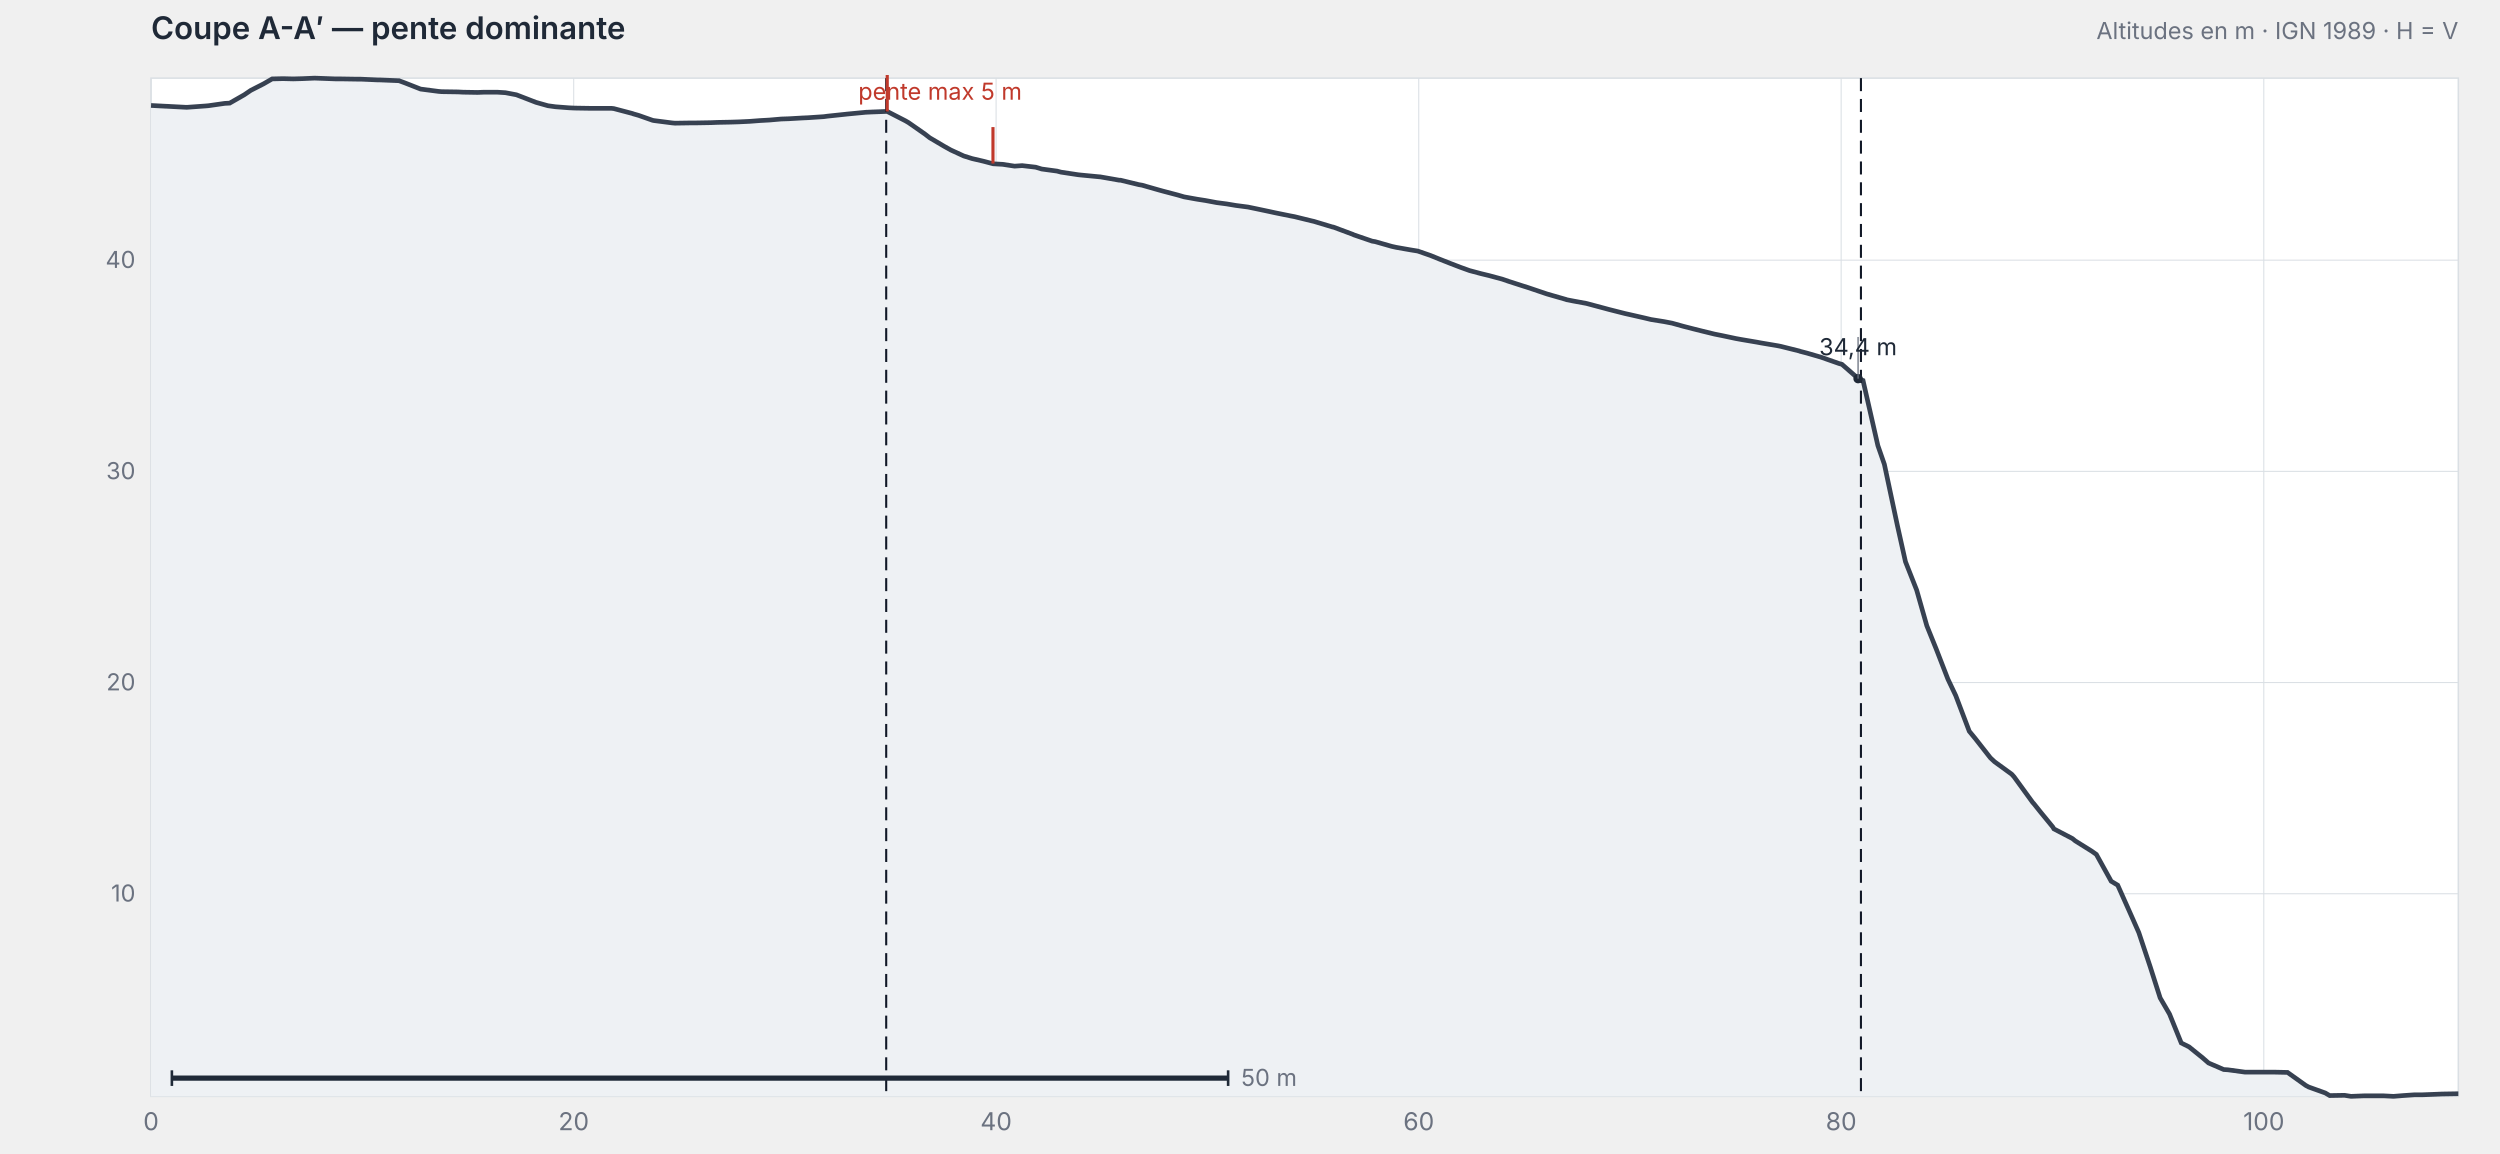
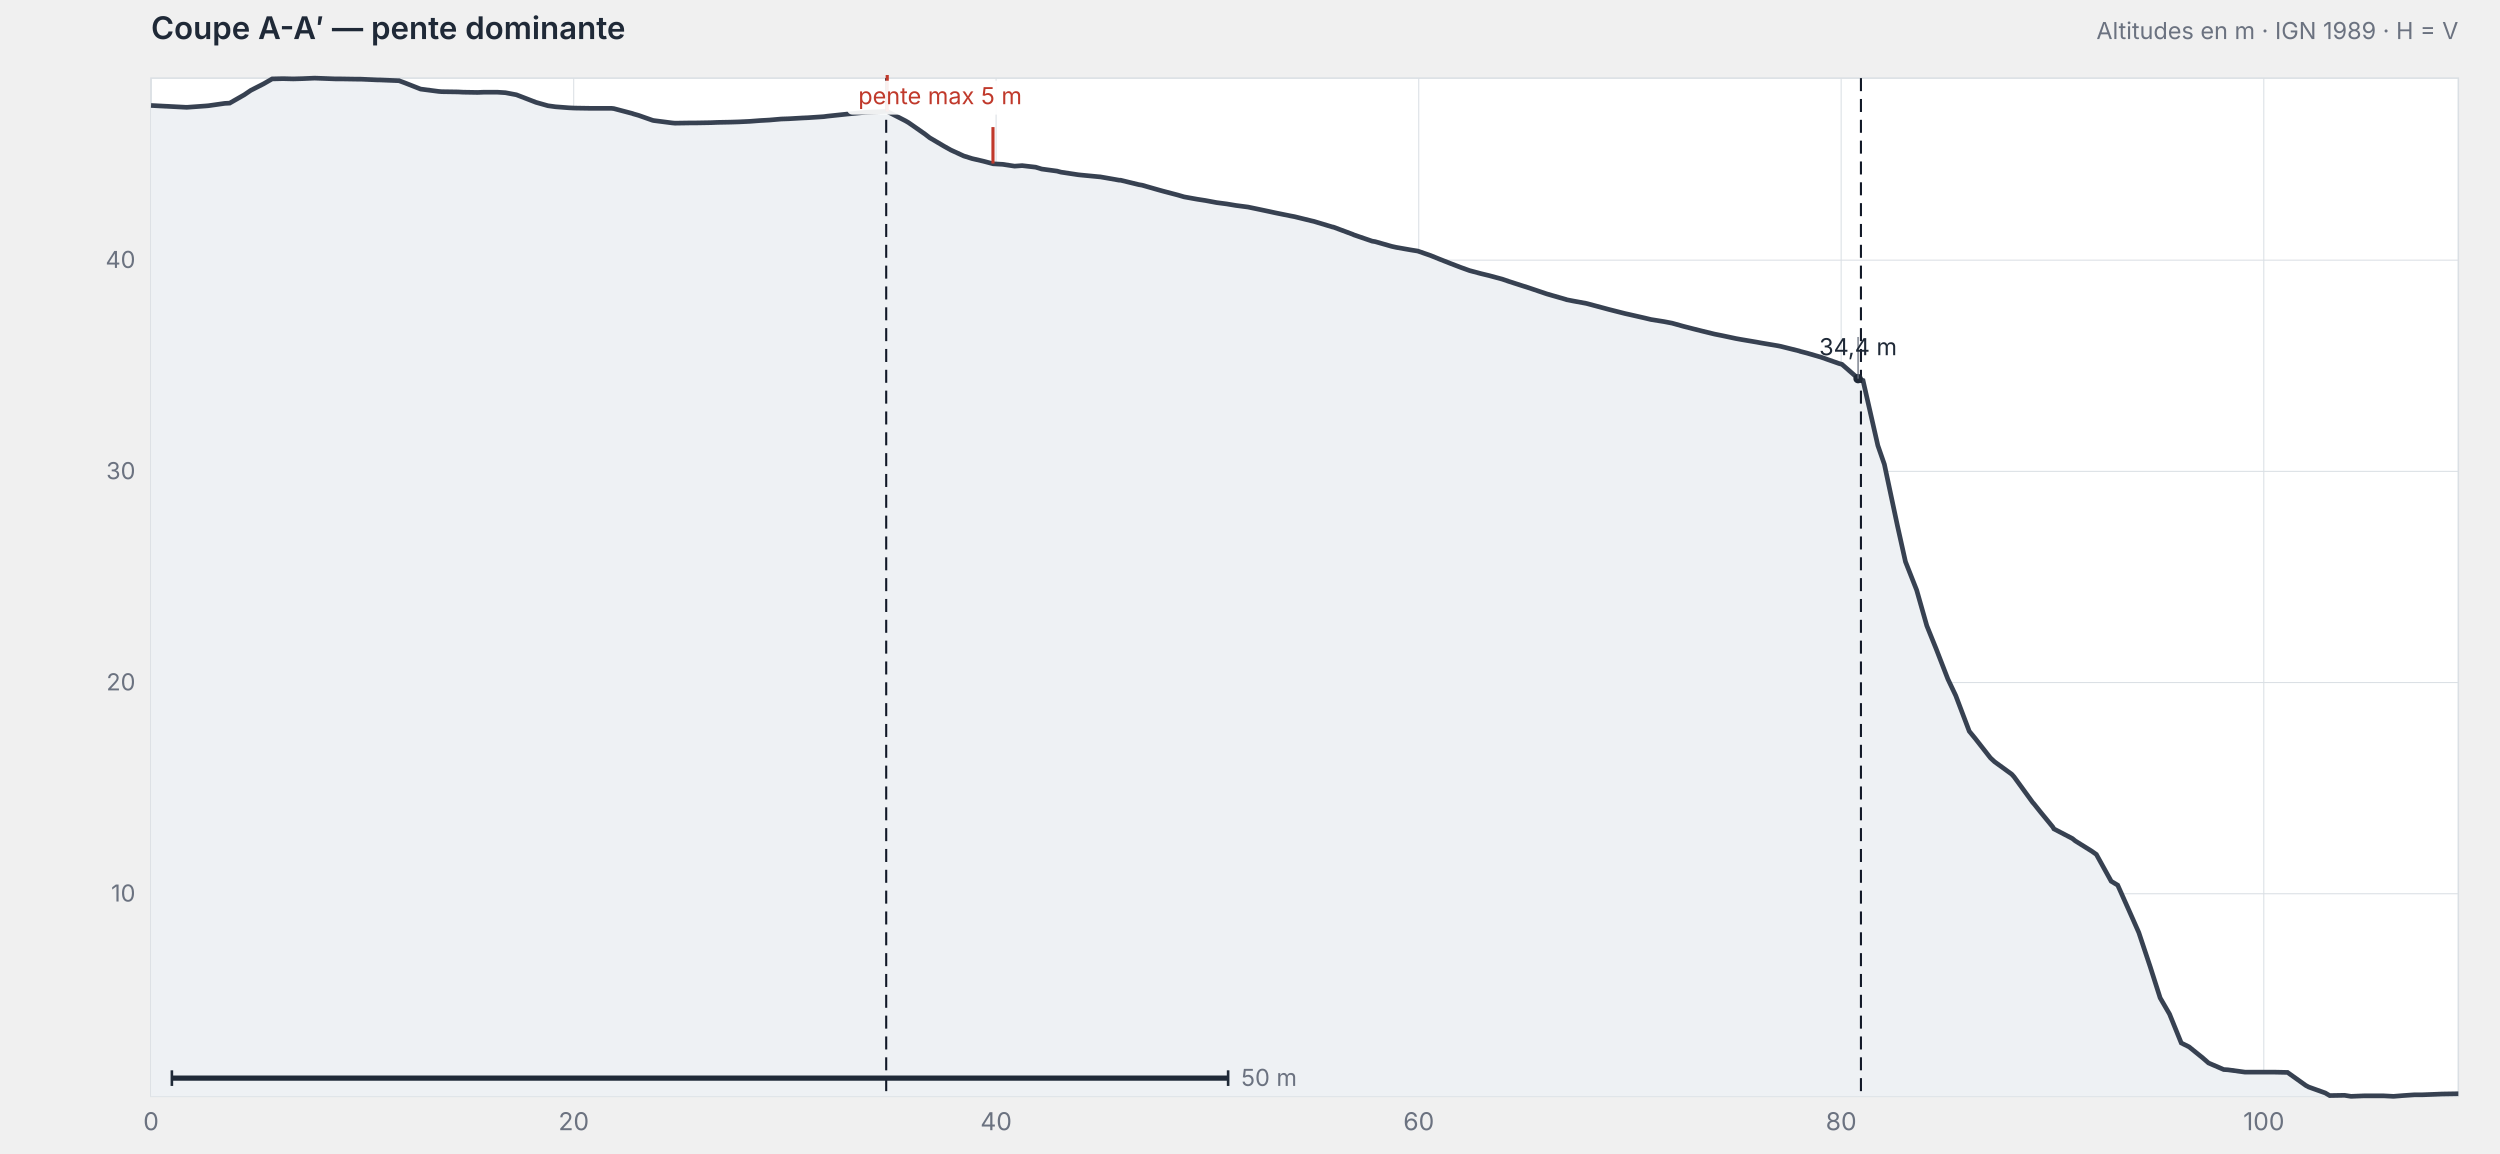
<svg xmlns="http://www.w3.org/2000/svg" viewBox="0 0 960 443" width="960" height="443" role="img" aria-label="Coupe A-A′ — pente dominante" font-family="Inter, Helvetica, Arial, sans-serif" data-plot-x0="58.0" data-plot-x1="944.0" style="background:#ffffff">
  <text x="58" y="15" font-size="12" font-weight="600" fill="#1f2937">Coupe A-A′ — pente dominante</text>
  <text x="944" y="15" text-anchor="end" font-size="9" fill="#6b7280">Altitudes en m · IGN 1989 · H = V</text>
  <rect x="58.0" y="30" width="886.0" height="391.0" fill="#ffffff" stroke="#dadfe4" stroke-width="0.6" />
  <line x1="58.0" y1="30" x2="58.0" y2="421.0" stroke="#dadfe4" stroke-width="0.4" />
  <text x="58.0" y="434.0" text-anchor="middle" font-size="9.5" fill="#6b7280">0</text>
  <line x1="220.3" y1="30" x2="220.3" y2="421.0" stroke="#dadfe4" stroke-width="0.4" />
  <text x="220.3" y="434.0" text-anchor="middle" font-size="9.5" fill="#6b7280">20</text>
  <line x1="382.5" y1="30" x2="382.5" y2="421.0" stroke="#dadfe4" stroke-width="0.4" />
  <text x="382.5" y="434.0" text-anchor="middle" font-size="9.5" fill="#6b7280">40</text>
  <line x1="544.8" y1="30" x2="544.8" y2="421.0" stroke="#dadfe4" stroke-width="0.4" />
  <text x="544.8" y="434.0" text-anchor="middle" font-size="9.5" fill="#6b7280">60</text>
  <line x1="707.0" y1="30" x2="707.0" y2="421.0" stroke="#dadfe4" stroke-width="0.4" />
  <text x="707.0" y="434.0" text-anchor="middle" font-size="9.5" fill="#6b7280">80</text>
  <line x1="869.3" y1="30" x2="869.3" y2="421.0" stroke="#dadfe4" stroke-width="0.4" />
  <text x="869.3" y="434.0" text-anchor="middle" font-size="9.5" fill="#6b7280">100</text>
  <line x1="58.0" y1="343.2" x2="944.0" y2="343.2" stroke="#dadfe4" stroke-width="0.4" />
  <text x="52.0" y="346.2" text-anchor="end" font-size="9" fill="#6b7280">10</text>
  <line x1="58.0" y1="262.1" x2="944.0" y2="262.1" stroke="#dadfe4" stroke-width="0.4" />
  <text x="52.0" y="265.1" text-anchor="end" font-size="9" fill="#6b7280">20</text>
  <line x1="58.0" y1="181.0" x2="944.0" y2="181.0" stroke="#dadfe4" stroke-width="0.4" />
  <text x="52.0" y="184.0" text-anchor="end" font-size="9" fill="#6b7280">30</text>
  <line x1="58.0" y1="99.9" x2="944.0" y2="99.9" stroke="#dadfe4" stroke-width="0.4" />
  <text x="52.0" y="102.9" text-anchor="end" font-size="9" fill="#6b7280">40</text>
  <polygon points="58.0,40.5 63.7,40.8 63.9,40.8 65.7,40.9 71.4,41.2 71.9,41.2 78.8,40.7 80.0,40.6 86.3,39.7 88.2,39.6 93.8,36.4 96.3,34.7 101.2,32.2 104.5,30.3 108.7,30.2 112.6,30.3 116.2,30.2 120.8,30.0 123.6,30.1 128.9,30.3 131.1,30.3 137.1,30.4 138.6,30.4 145.2,30.7 146.0,30.7 153.3,31.0 153.5,31.1 155.4,31.8 161.0,34.0 161.5,34.2 168.4,35.1 169.6,35.2 175.9,35.3 177.8,35.4 183.4,35.5 185.9,35.4 190.9,35.4 194.1,35.6 198.3,36.4 202.2,37.9 205.8,39.3 210.4,40.6 213.3,41.0 218.5,41.4 220.7,41.5 226.7,41.6 228.2,41.6 234.8,41.6 235.7,41.7 242.9,43.6 243.1,43.7 245.2,44.3 250.6,46.2 251.1,46.3 258.1,47.2 259.2,47.3 265.5,47.2 267.4,47.2 273.0,47.1 275.5,47.0 280.5,46.9 283.7,46.8 287.9,46.6 291.8,46.3 295.4,46.1 300.0,45.7 302.9,45.6 308.1,45.3 310.3,45.2 316.3,44.8 317.8,44.6 324.4,43.9 325.3,43.8 332.6,43.1 332.8,43.1 334.9,43.0 340.2,42.8 340.7,42.8 347.7,46.4 348.9,47.1 355.2,51.5 357.0,52.9 362.6,56.2 365.1,57.6 370.1,59.9 373.3,60.9 377.6,61.9 381.4,62.9 385.0,63.1 389.6,63.8 392.5,63.6 397.7,64.2 400.0,64.9 405.9,65.7 407.4,66.1 414.0,67.1 414.9,67.2 422.2,67.9 422.4,67.9 424.7,68.3 429.8,69.2 430.3,69.2 437.3,70.9 438.5,71.1 444.8,72.9 446.6,73.4 452.3,74.9 454.7,75.6 459.7,76.5 462.9,77.0 467.2,77.8 471.0,78.3 474.6,78.9 479.2,79.5 482.1,80.1 487.3,81.2 489.6,81.7 495.5,82.9 497.1,83.2 503.6,84.8 504.5,85.0 511.8,87.2 512.0,87.2 514.4,88.1 519.5,90.0 519.9,90.2 526.9,92.6 528.1,92.8 534.4,94.6 536.2,95.0 541.9,96.0 544.4,96.4 549.3,98.1 552.5,99.4 556.8,101.1 560.7,102.6 564.3,103.9 568.8,105.1 571.7,105.8 576.9,107.2 579.2,108.0 585.1,109.9 586.7,110.4 593.2,112.6 594.1,112.9 601.4,115.0 601.6,115.1 604.2,115.6 609.1,116.5 609.5,116.6 616.6,118.5 617.7,118.8 624.0,120.4 625.8,120.8 631.5,122.1 634.0,122.7 639.0,123.5 642.1,124.1 646.4,125.3 650.3,126.3 653.9,127.2 658.4,128.3 661.4,128.9 666.6,130.0 668.8,130.4 674.7,131.4 676.3,131.7 682.8,132.8 683.8,133.0 691.0,134.8 691.2,134.9 693.9,135.6 698.7,137.0 699.1,137.1 706.2,139.6 707.3,139.9 713.6,145.4 715.4,146.1 721.1,171.1 723.6,178.3 728.6,201.8 731.7,215.7 736.0,226.6 739.9,240.3 743.5,249.2 748.0,260.8 751.0,267.1 756.2,280.8 758.5,283.6 764.3,291.0 765.9,292.5 772.5,297.3 773.4,298.3 780.6,308.2 780.9,308.5 783.7,312.0 788.3,317.6 788.7,318.3 795.8,322.0 796.9,322.9 803.3,326.9 805.0,328.1 810.7,338.4 813.2,339.9 818.2,351.1 821.3,358.1 825.7,371.3 829.5,383.2 833.1,389.4 837.6,400.5 840.6,402.0 845.8,406.2 848.1,408.2 853.9,410.7 855.5,410.8 862.1,411.7 863.0,411.7 870.2,411.7 870.5,411.7 873.4,411.7 877.9,411.8 878.4,411.8 885.4,416.8 886.5,417.4 892.9,419.7 894.6,420.7 900.3,420.6 902.8,421.0 907.8,420.8 910.9,420.8 915.3,420.8 919.1,421.0 922.8,420.7 927.2,420.4 930.2,420.4 935.4,420.2 937.7,420.1 943.5,420.0 944.0,420.0 944.0,421.0 58.0,421.0" fill="#eef1f4" stroke="none" />
  <polyline points="58.0,40.5 63.7,40.8 63.9,40.8 65.7,40.9 71.4,41.2 71.9,41.2 78.8,40.7 80.0,40.6 86.3,39.7 88.2,39.6 93.8,36.4 96.3,34.7 101.2,32.2 104.5,30.3 108.7,30.2 112.6,30.3 116.2,30.2 120.8,30.0 123.6,30.1 128.9,30.3 131.1,30.3 137.1,30.4 138.6,30.4 145.2,30.7 146.0,30.7 153.3,31.0 153.5,31.1 155.4,31.8 161.0,34.0 161.5,34.2 168.4,35.1 169.6,35.2 175.9,35.3 177.8,35.4 183.4,35.5 185.9,35.4 190.9,35.4 194.1,35.6 198.3,36.4 202.2,37.9 205.8,39.3 210.4,40.6 213.3,41.0 218.5,41.4 220.7,41.5 226.7,41.6 228.2,41.6 234.8,41.6 235.7,41.7 242.9,43.6 243.1,43.7 245.2,44.3 250.6,46.2 251.1,46.3 258.1,47.2 259.2,47.3 265.5,47.2 267.4,47.2 273.0,47.1 275.5,47.0 280.5,46.9 283.7,46.8 287.9,46.6 291.8,46.3 295.4,46.1 300.0,45.7 302.9,45.6 308.1,45.3 310.3,45.2 316.3,44.8 317.8,44.6 324.4,43.9 325.3,43.8 332.6,43.1 332.8,43.1 334.9,43.0 340.2,42.8 340.7,42.8 347.7,46.4 348.9,47.1 355.2,51.5 357.0,52.9 362.6,56.2 365.1,57.6 370.1,59.9 373.3,60.9 377.6,61.9 381.4,62.9 385.0,63.1 389.6,63.8 392.5,63.6 397.7,64.2 400.0,64.9 405.9,65.7 407.4,66.1 414.0,67.1 414.9,67.2 422.2,67.9 422.4,67.9 424.7,68.3 429.8,69.2 430.3,69.2 437.3,70.9 438.5,71.1 444.8,72.9 446.6,73.4 452.3,74.9 454.7,75.6 459.7,76.5 462.9,77.0 467.2,77.8 471.0,78.3 474.6,78.9 479.2,79.5 482.1,80.1 487.3,81.2 489.6,81.7 495.5,82.9 497.1,83.2 503.6,84.8 504.5,85.0 511.8,87.2 512.0,87.2 514.4,88.1 519.5,90.0 519.9,90.2 526.9,92.6 528.1,92.8 534.4,94.6 536.2,95.0 541.9,96.0 544.4,96.4 549.3,98.1 552.5,99.4 556.8,101.1 560.7,102.6 564.3,103.9 568.8,105.1 571.7,105.8 576.9,107.2 579.2,108.0 585.1,109.9 586.7,110.4 593.2,112.6 594.1,112.9 601.4,115.0 601.6,115.1 604.2,115.6 609.1,116.5 609.5,116.6 616.6,118.5 617.7,118.8 624.0,120.4 625.8,120.8 631.5,122.1 634.0,122.7 639.0,123.5 642.1,124.1 646.4,125.3 650.3,126.3 653.9,127.2 658.4,128.3 661.4,128.9 666.6,130.0 668.8,130.4 674.7,131.4 676.3,131.7 682.8,132.8 683.8,133.0 691.0,134.8 691.2,134.9 693.9,135.6 698.7,137.0 699.1,137.1 706.2,139.6 707.3,139.9 713.6,145.4 715.4,146.1 721.1,171.1 723.6,178.3 728.6,201.8 731.7,215.7 736.0,226.6 739.9,240.3 743.5,249.2 748.0,260.8 751.0,267.1 756.2,280.8 758.5,283.6 764.3,291.0 765.9,292.5 772.5,297.3 773.4,298.3 780.6,308.2 780.9,308.5 783.7,312.0 788.3,317.6 788.7,318.3 795.8,322.0 796.9,322.9 803.3,326.9 805.0,328.1 810.7,338.4 813.2,339.9 818.2,351.1 821.3,358.1 825.7,371.3 829.5,383.2 833.1,389.4 837.6,400.5 840.6,402.0 845.8,406.2 848.1,408.2 853.9,410.7 855.5,410.8 862.1,411.7 863.0,411.7 870.2,411.7 870.5,411.7 873.4,411.7 877.9,411.8 878.4,411.8 885.4,416.8 886.5,417.4 892.9,419.7 894.6,420.7 900.3,420.6 902.8,421.0 907.8,420.8 910.9,420.8 915.3,420.8 919.1,421.0 922.8,420.7 927.2,420.4 930.2,420.4 935.4,420.2 937.7,420.1 943.5,420.0 944.0,420.0" fill="none" stroke="#374151" stroke-width="1.8" />
  <line x1="340.3" y1="30" x2="340.3" y2="421.0" stroke="#111827" stroke-width="0.8" stroke-dasharray="5 3" />
  <line x1="714.6" y1="30" x2="714.6" y2="421.0" stroke="#111827" stroke-width="0.8" stroke-dasharray="5 3" />
  <line x1="340.7" y1="42.8" x2="340.7" y2="28.8" stroke="#c0392b" stroke-width="1.2" />
  <line x1="381.3" y1="62.8" x2="381.3" y2="48.8" stroke="#c0392b" stroke-width="1.2" />
-   <text x="361.0" y="38.3" text-anchor="middle" font-size="9" fill="#c0392b">pente max 5 m</text>
  <circle cx="713.5" cy="145.4" r="1.8" fill="#1f2937" />
  <line x1="713.5" y1="145.4" x2="713.5" y2="129.4" stroke="#6b7280" stroke-width="0.5" />
  <text x="713.5" y="136.4" text-anchor="middle" font-size="9" fill="#1f2937">34,4 m</text>
  <line x1="66.0" y1="414.0" x2="471.6" y2="414.0" stroke="#1f2937" stroke-width="2" />
  <line x1="66.0" y1="411.0" x2="66.0" y2="417.0" stroke="#1f2937" stroke-width="1" />
  <line x1="471.6" y1="411.0" x2="471.6" y2="417.0" stroke="#1f2937" stroke-width="1" />
  <text x="476.6" y="417.0" font-size="9" fill="#6b7280">50 m</text>
+   <rect x="325.3" y="31.0" width="71.5" height="13.0" rx="2" fill="#ffffff" opacity="0.92" />
+   <text x="361.0" y="40.0" text-anchor="middle" font-size="9" fill="#c0392b">pente max 5 m</text>
</svg>
